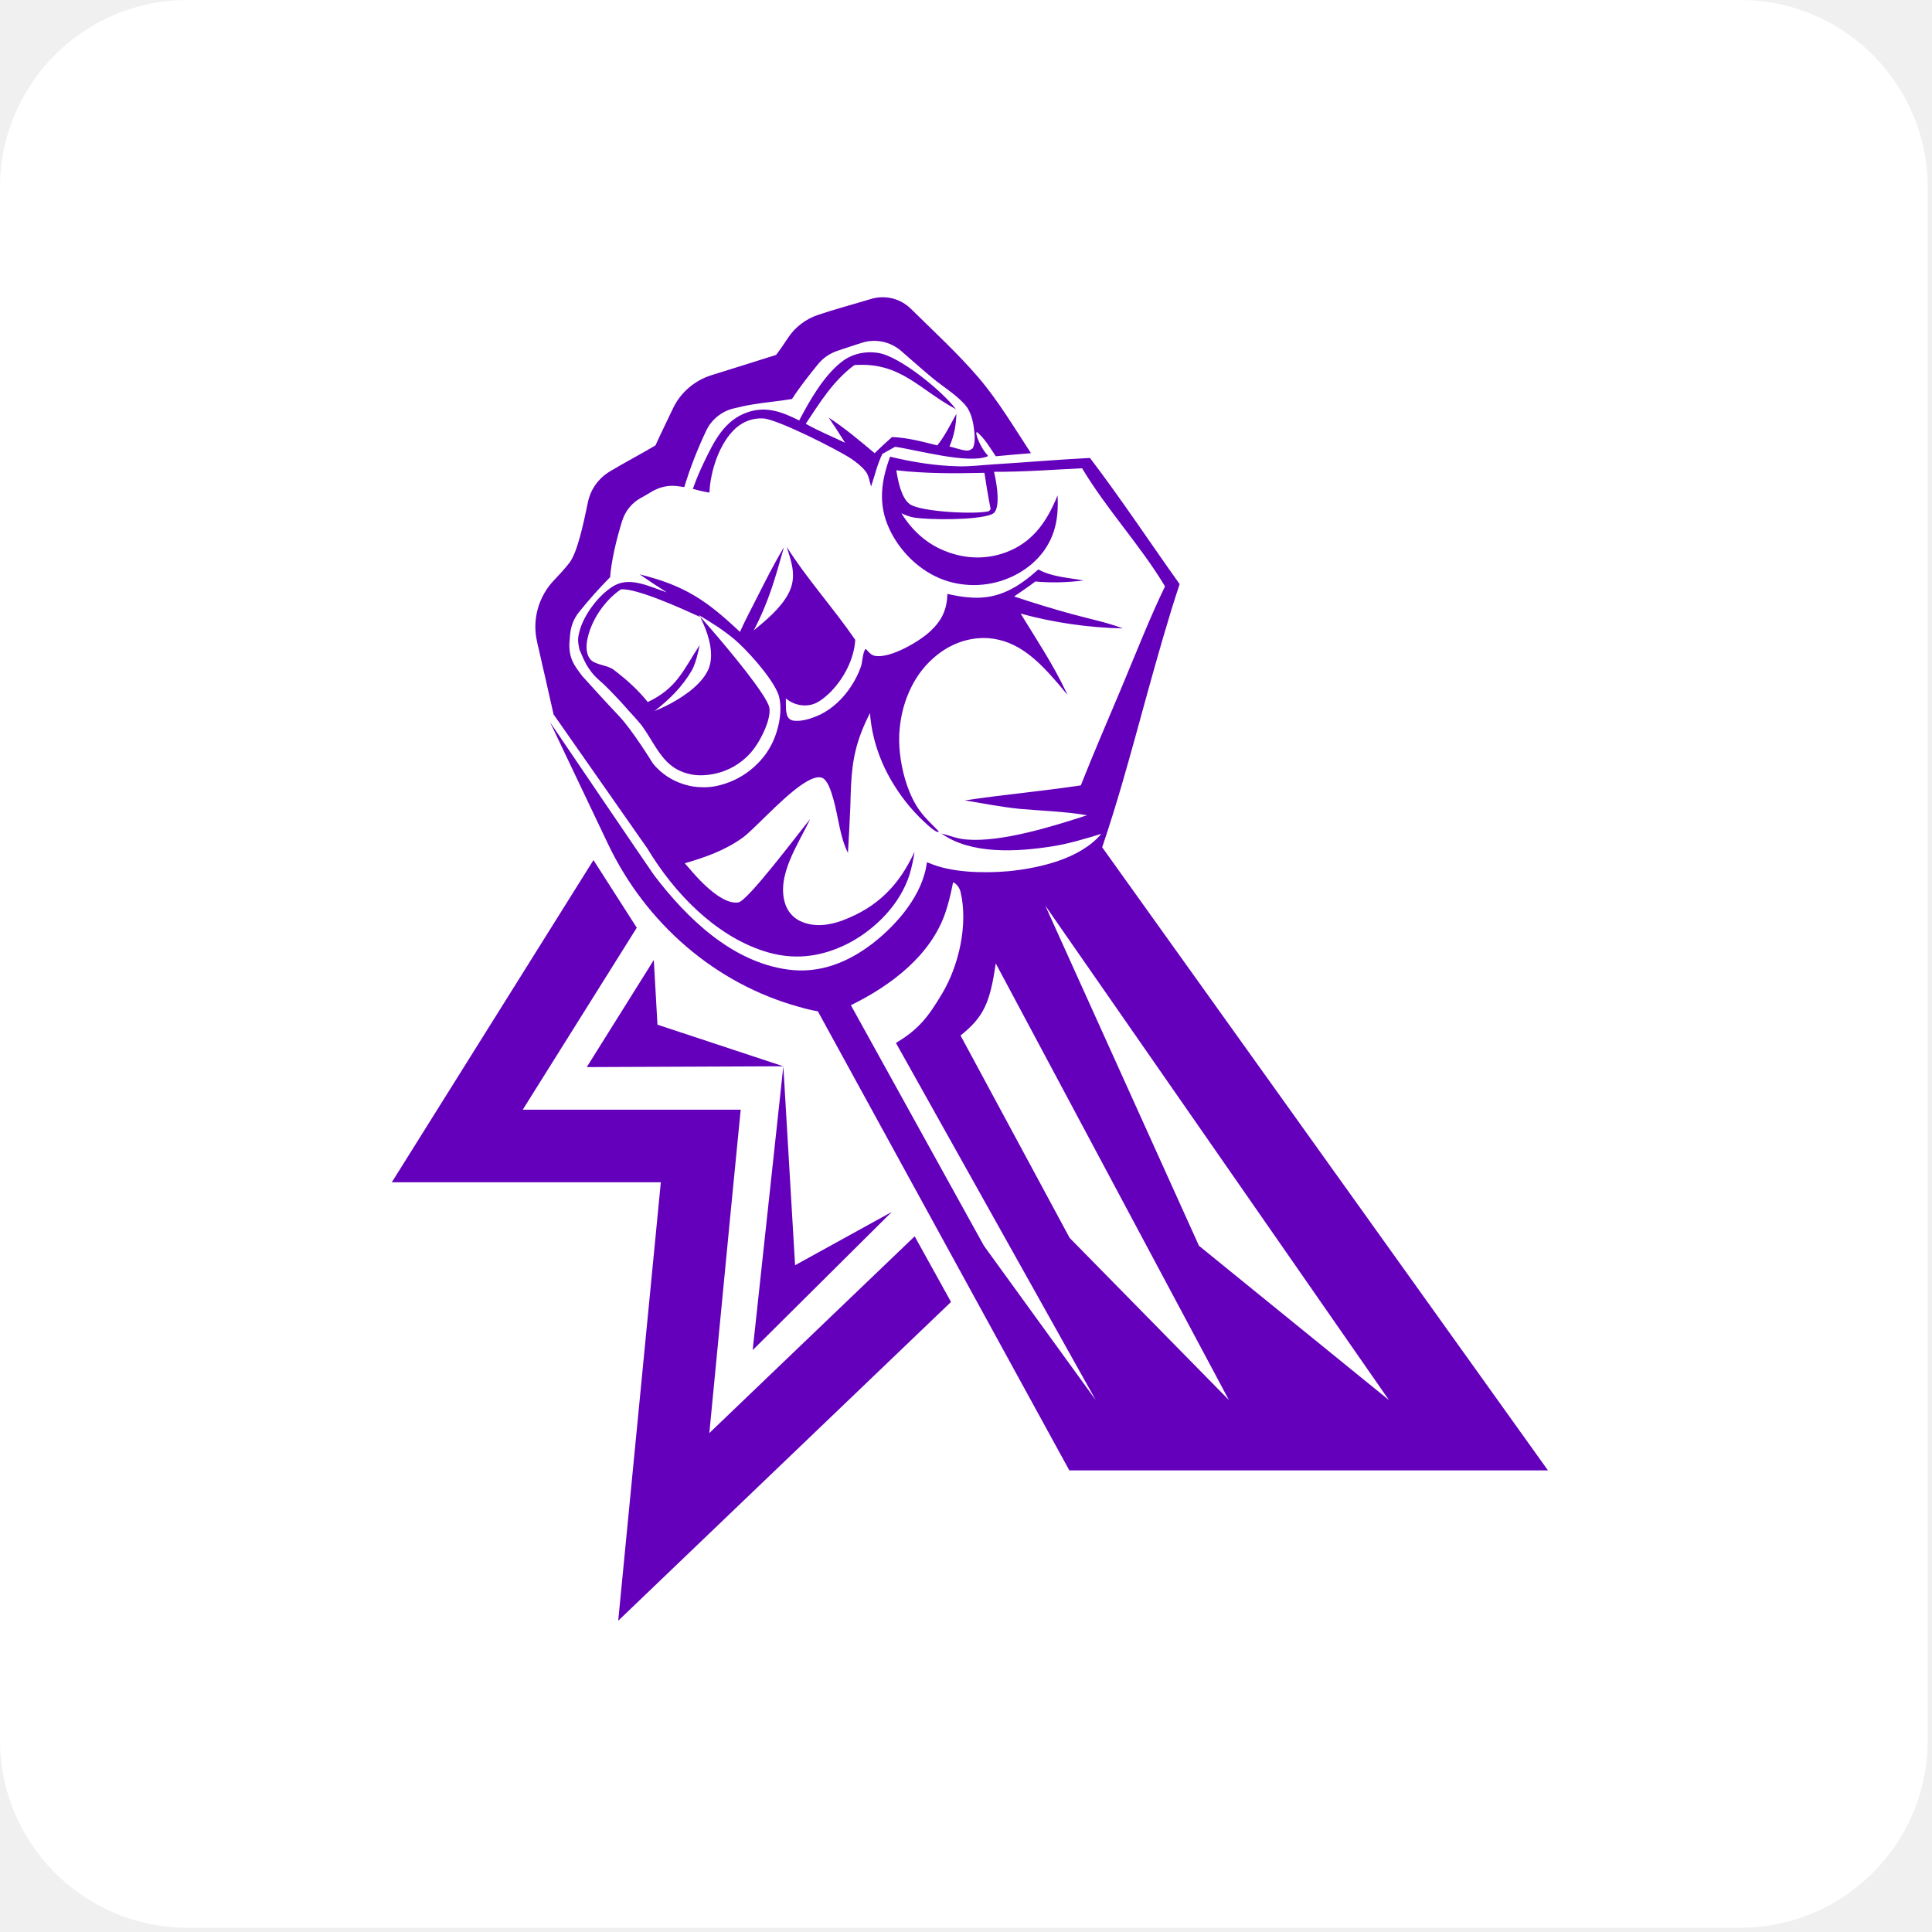
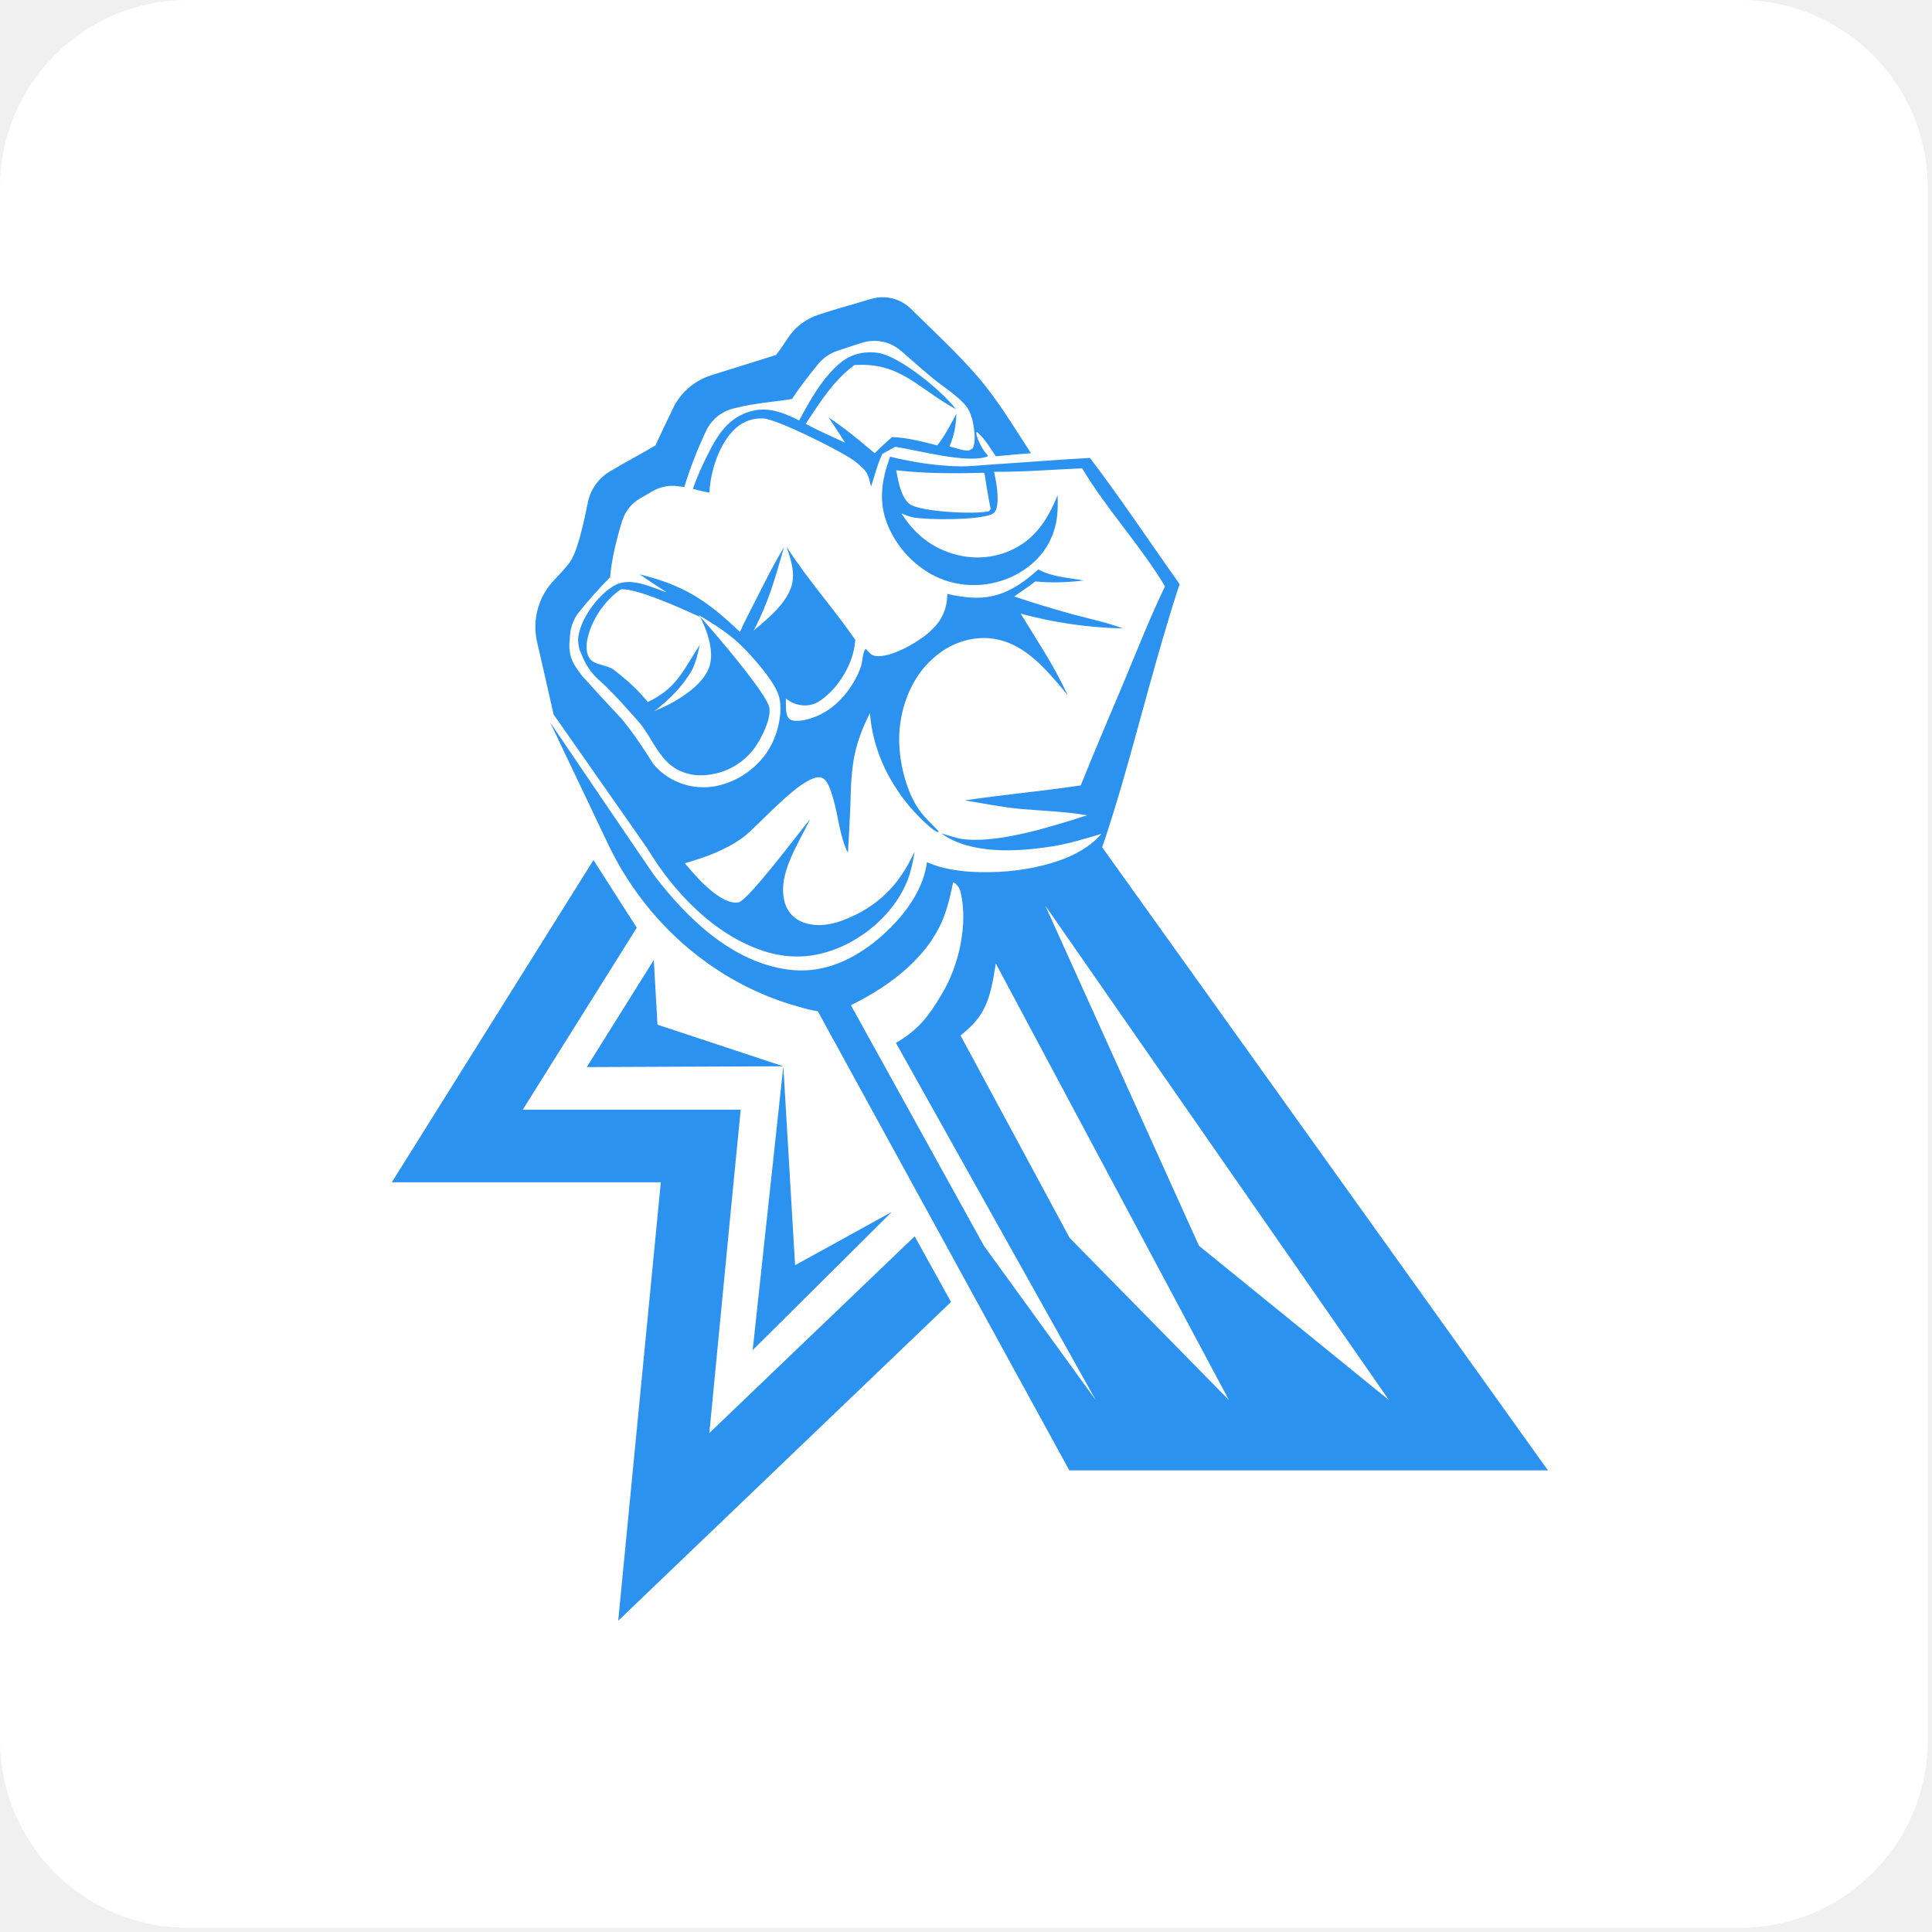
<svg xmlns="http://www.w3.org/2000/svg" width="143" height="143" viewBox="0 0 143 143" fill="none">
  <rect width="142.684" height="142.684" rx="13.88" fill="white" />
-   <path d="M52.503 106.069L54.102 89.496L54.824 82.137H38.691L47.132 68.666L43.926 63.66L29 87.508H48.912L45.758 119.961L70.391 96.366L67.701 91.508L52.503 106.069Z" fill="#6400BC" />
-   <path d="M39.836 47.864C39.96 48.417 40.036 48.741 40.076 48.922C40.088 48.942 40.096 48.986 40.096 49.026C40.181 49.371 40.409 50.365 40.974 52.878L47.924 62.814C49.892 66.092 52.906 69.198 56.465 70.373C58.662 71.106 60.738 70.874 62.798 69.82C64.806 68.773 66.641 66.91 67.331 64.709C67.487 64.164 67.615 63.599 67.688 63.046C66.557 65.515 64.954 67.15 62.369 68.124C61.363 68.501 60.233 68.649 59.227 68.176C58.702 67.928 58.293 67.451 58.117 66.898C57.439 64.79 59.111 62.465 59.96 60.629C59.154 61.603 55.355 66.681 54.654 66.793C53.692 66.95 52.465 65.82 51.836 65.182C51.439 64.773 51.062 64.333 50.686 63.896C52.205 63.455 53.627 62.954 54.926 62.032C55.732 61.479 57.712 59.226 59.259 58.136C59.92 57.675 60.493 57.415 60.87 57.583C61.046 57.655 61.195 57.876 61.331 58.136C61.499 58.493 61.623 58.942 61.696 59.194C62.06 60.493 62.157 61.916 62.762 63.13C62.834 61.988 62.886 60.858 62.938 59.727C62.95 59.15 62.97 58.629 62.99 58.136C63.094 56.232 63.347 54.838 64.393 52.778C64.529 54.681 65.179 56.525 66.193 58.136C66.894 59.267 67.764 60.281 68.758 61.15C68.946 61.319 69.123 61.455 69.355 61.579L69.503 61.559C69.01 61.026 68.509 60.605 68.08 60.008C67.692 59.475 67.379 58.826 67.138 58.132C66.71 56.898 66.509 55.503 66.561 54.353C66.614 53.263 66.854 52.176 67.295 51.19C67.712 50.248 68.301 49.399 69.074 48.721C70.193 47.715 71.62 47.142 73.135 47.234C75.375 47.391 76.902 48.962 78.285 50.565C78.461 50.773 78.642 50.982 78.81 51.194C78.882 51.267 78.946 51.351 79.018 51.435C78.978 51.351 78.946 51.267 78.902 51.194C77.94 49.162 76.714 47.331 75.543 45.415C77.96 46.084 80.602 46.461 83.111 46.513C81.916 46.064 80.618 45.8 79.395 45.467C77.94 45.07 76.497 44.629 75.062 44.148C75.587 43.783 76.129 43.427 76.633 43.038C77.816 43.154 79.022 43.11 80.205 42.966C79.106 42.757 77.84 42.705 76.854 42.148C75.399 43.447 73.956 44.357 71.924 44.232C71.319 44.2 70.722 44.096 70.124 43.96C70.084 45.134 69.716 45.928 68.846 46.733C68.04 47.487 65.948 48.713 64.814 48.553C64.529 48.513 64.405 48.377 64.229 48.188L64.144 48.092L64.08 48.028C63.872 48.184 63.828 48.982 63.744 49.275C63.523 49.936 63.167 50.593 62.718 51.19C62.1 52.008 61.295 52.677 60.385 53.034C59.892 53.234 59.267 53.411 58.73 53.339C58.573 53.319 58.417 53.234 58.333 53.098C58.112 52.761 58.185 52.092 58.165 51.695C58.834 52.256 59.796 52.393 60.549 51.956C60.822 51.8 61.082 51.591 61.347 51.339C61.399 51.298 61.451 51.242 61.503 51.19C62.489 50.176 63.219 48.749 63.303 47.359C61.724 45.054 59.68 42.785 58.225 40.469C58.614 41.671 58.998 42.749 58.341 43.964C57.756 45.042 56.718 45.892 55.788 46.665C56.93 44.469 57.367 42.813 58.028 40.501C57.263 41.767 56.614 43.078 55.944 44.397C55.547 45.182 55.127 45.968 54.77 46.773C52.301 44.441 50.686 43.339 47.347 42.513C48.008 42.974 48.678 43.415 49.355 43.844C48.173 43.467 46.698 42.669 45.491 43.331C44.361 43.96 43.199 45.499 42.886 46.753C42.75 47.279 42.762 47.455 42.886 48.072L43.139 48.657C43.724 49.964 44.313 50.269 44.814 50.773C45.191 51.138 45.932 51.916 46.289 52.325C46.573 52.661 46.886 52.974 47.166 53.306C47.335 53.495 47.503 53.695 47.648 53.912C48.285 54.822 48.81 55.996 49.712 56.685C50.225 57.082 50.83 57.291 51.471 57.367C51.828 57.399 52.193 57.387 52.549 57.335C53.575 57.186 54.485 56.749 55.219 56.068C55.459 55.848 55.68 55.595 55.88 55.315C56.361 54.645 57.082 53.222 56.946 52.385C56.906 52.144 56.662 51.715 56.309 51.19C55.074 49.359 52.437 46.312 51.704 45.515C52.605 46.04 53.555 46.645 54.353 47.315C55.223 48.048 56.97 49.964 57.523 51.186C57.575 51.303 57.62 51.407 57.648 51.511C57.972 52.673 57.583 54.297 56.986 55.323C56.682 55.868 56.285 56.337 55.836 56.745C55.123 57.395 54.257 57.864 53.315 58.108C52.782 58.256 52.237 58.297 51.704 58.256C51.704 58.256 49.684 58.216 48.313 56.489C48.313 56.489 46.806 54.028 45.792 52.97C44.914 52.048 43.487 50.477 43.135 50.08C43.122 50.08 43.122 50.068 43.114 50.068L42.718 49.523C42.453 49.158 42.253 48.745 42.185 48.3C42.145 48.056 42.133 47.828 42.145 47.587L42.197 46.97C42.249 46.373 42.461 45.8 42.834 45.335C43.559 44.421 44.341 43.551 45.158 42.721C45.243 41.555 45.623 39.908 46.052 38.549C46.277 37.84 46.75 37.234 47.403 36.874C47.66 36.729 47.924 36.581 48.185 36.421C48.778 36.056 49.471 35.884 50.164 35.984L50.65 36.052C51.078 34.637 51.636 33.214 52.281 31.856C52.678 31.038 53.423 30.441 54.301 30.232C54.762 30.116 55.231 30.012 55.692 29.94C56.666 29.771 57.648 29.699 58.621 29.531C59.207 28.629 59.876 27.783 60.557 26.946C60.934 26.481 61.447 26.144 62.016 25.956C62.614 25.759 63.203 25.555 63.804 25.367C64.798 25.054 65.896 25.282 66.694 25.972C67.459 26.633 68.213 27.311 68.998 27.96C69.796 28.629 70.842 29.246 71.499 30.044C71.836 30.461 72.012 31.122 72.076 31.635C72.141 32.108 72.213 32.745 72.004 33.174C71.828 33.298 71.72 33.375 71.491 33.343C71.094 33.303 70.666 33.134 70.277 33.05C70.633 32.2 70.75 31.543 70.79 30.633C70.349 31.419 69.94 32.264 69.375 32.966C68.285 32.693 67.167 32.389 66.024 32.349C65.583 32.737 65.155 33.134 64.738 33.543C63.627 32.613 62.549 31.699 61.335 30.906C61.752 31.523 62.161 32.14 62.549 32.769C61.587 32.309 60.569 31.892 59.639 31.367C60.698 29.775 61.68 28.172 63.239 27.022C66.65 26.781 67.98 28.79 70.754 30.288C69.78 28.982 66.597 26.353 64.986 26.12C64.012 25.972 63.018 26.192 62.245 26.822C60.938 27.868 59.92 29.659 59.154 31.122C57.94 30.517 56.77 30.044 55.395 30.493C53.615 31.07 52.85 32.669 52.088 34.252C51.784 34.882 51.511 35.531 51.283 36.188C51.692 36.292 52.088 36.397 52.509 36.461C52.581 34.858 53.251 32.765 54.477 31.675C55.054 31.174 55.764 30.922 56.517 30.974C57.607 31.066 61.896 33.234 62.966 33.928C63.355 34.188 63.764 34.505 64.056 34.87C64.297 35.162 64.369 35.643 64.473 36.012C64.746 35.214 64.934 34.357 65.311 33.595L66.253 33.07C67.852 33.298 71.656 34.365 73.103 33.775C73.111 33.735 73.106 33.747 73.115 33.703C72.802 33.435 72.285 32.489 72.261 32.036L72.301 31.972C72.866 32.413 73.307 33.186 73.704 33.771C74.573 33.687 75.443 33.615 76.309 33.543C75.074 31.659 73.88 29.647 72.413 27.932C70.874 26.14 69.115 24.529 67.431 22.866C66.658 22.092 65.503 21.808 64.457 22.132C63.155 22.525 61.82 22.878 60.537 23.311C59.627 23.619 58.842 24.22 58.313 25.026C58.032 25.455 57.748 25.872 57.447 26.268C55.844 26.781 54.245 27.274 52.642 27.775C51.395 28.172 50.361 29.062 49.804 30.244C49.375 31.154 48.926 32.056 48.517 32.966C47.639 33.499 46.265 34.216 45.139 34.894C44.309 35.395 43.716 36.208 43.519 37.158C43.183 38.773 42.742 40.886 42.133 41.675C41.796 42.104 41.419 42.513 41.042 42.91C39.86 44.124 39.367 45.864 39.756 47.515C39.776 47.639 39.808 47.755 39.828 47.86L39.836 47.864ZM51.824 45.655C51.908 45.824 51.98 45.98 52.052 46.148C52.481 47.11 52.87 48.473 52.449 49.499C52.189 50.128 51.651 50.693 51.014 51.194C50.962 51.226 50.91 51.266 50.846 51.31C50.072 51.888 49.171 52.337 48.449 52.629C49.591 51.727 50.489 50.85 51.223 49.595C51.515 49.01 51.651 48.381 51.788 47.743C50.561 49.627 50.1 50.938 47.944 51.964C47.211 51.042 46.373 50.3 45.431 49.579C44.95 49.214 44.092 49.234 43.704 48.813C43.391 48.457 43.379 47.884 43.451 47.443C43.712 45.956 44.73 44.461 45.952 43.623C47.102 43.507 50.609 45.11 51.816 45.663L51.824 45.655Z" fill="#6400BC" />
-   <path d="M66.004 89.704L58.849 93.647L57.98 78.922L55.711 99.932L66.004 89.704Z" fill="#6400BC" />
-   <path d="M48.392 71.055L43.43 78.983L57.975 78.922L48.664 75.844L48.392 71.055Z" fill="#6400BC" />
-   <path d="M81.585 62.697C82.098 61.19 82.57 59.663 83.019 58.131C83.689 55.827 84.318 53.506 84.955 51.19C85.697 48.52 86.442 45.863 87.312 43.234C85.104 40.135 82.979 36.921 80.675 33.895C78.31 34.019 75.941 34.22 73.576 34.368C72.699 34.42 71.829 34.536 70.947 34.516C69.22 34.476 67.544 34.203 65.881 33.803C65.212 35.634 64.979 37.33 65.829 39.154C66.615 40.841 68.102 42.296 69.881 42.933C71.536 43.51 73.356 43.414 74.947 42.66C76.35 41.991 77.46 40.893 77.973 39.406C78.286 38.496 78.318 37.626 78.278 36.664C77.544 38.476 76.57 39.983 74.719 40.777C73.168 41.438 71.484 41.406 69.933 40.777C68.55 40.224 67.504 39.25 66.719 37.991C67.011 38.127 67.316 38.244 67.629 38.304C68.811 38.492 72.286 38.504 73.364 38.083C73.585 37.991 73.669 37.883 73.741 37.675C73.981 36.961 73.741 35.642 73.573 34.921C75.769 34.933 77.905 34.765 80.094 34.66C81.913 37.707 84.406 40.356 86.23 43.402C85.112 45.715 84.166 48.135 83.172 50.508C83.08 50.729 82.983 50.957 82.887 51.19C81.913 53.494 80.919 55.807 79.997 58.131C77.152 58.56 74.27 58.813 71.412 59.242C72.775 59.47 74.134 59.735 75.496 59.871C77.152 60.019 78.827 60.059 80.458 60.344C77.957 61.15 74.126 62.364 71.508 62.136C70.839 62.083 70.314 61.851 69.677 61.687C71.853 63.266 75.32 63.049 77.853 62.648C79.088 62.46 80.314 62.083 81.516 61.719C79.965 63.57 76.919 64.264 74.639 64.484C72.871 64.641 70.442 64.6 68.787 63.887C68.747 63.867 68.715 63.855 68.671 63.847C68.659 63.835 68.639 63.827 68.607 63.815C68.322 66.18 66.462 68.36 64.651 69.783C62.807 71.218 60.683 72.087 58.326 71.763C54.182 71.21 50.843 67.971 48.414 64.781C48.078 64.32 41.035 53.927 40.719 53.466L45.019 62.5C47.805 68.332 52.923 72.813 59.152 74.528C59.412 74.6 59.677 74.677 59.949 74.737C60.138 74.777 60.338 74.821 60.534 74.853L79.148 108.833H114.575L81.577 62.709L81.585 62.697ZM73.2 37.835C72.226 38.095 68.154 37.887 67.348 37.322C66.699 36.861 66.458 35.542 66.342 34.809C68.53 35.061 70.667 35.049 72.863 34.997C72.999 35.899 73.148 36.797 73.324 37.678C73.304 37.731 73.228 37.795 73.2 37.835ZM77.376 67.041L102.807 103.631L88.743 92.208L77.372 67.041H77.376ZM62.983 74.4C65.913 72.965 68.931 70.717 69.997 67.482C70.166 66.969 70.342 66.344 70.546 65.302C70.823 65.422 71.027 65.723 71.096 66.015C71.673 68.4 70.971 71.49 69.725 73.554C68.719 75.242 68.009 76.188 66.314 77.194L81.104 103.631L72.827 92.208L62.979 74.4H62.983ZM79.172 91.626L71.096 76.644C72.851 75.242 73.272 74.188 73.705 71.314L90.963 103.631L79.172 91.626Z" fill="#6400BC" />
+   <path d="M52.503 106.069L54.102 89.496L54.824 82.137H38.691L47.132 68.666L43.926 63.66L29 87.508H48.912L45.758 119.961L70.391 96.366L67.701 91.508L52.503 106.069Z" fill="#2C92F0" />
+   <path d="M39.836 47.864C39.96 48.417 40.036 48.741 40.076 48.922C40.088 48.942 40.096 48.986 40.096 49.026C40.181 49.371 40.409 50.365 40.974 52.878L47.924 62.814C49.892 66.092 52.906 69.198 56.465 70.373C58.662 71.106 60.738 70.874 62.798 69.82C64.806 68.773 66.641 66.91 67.331 64.709C67.487 64.164 67.615 63.599 67.688 63.046C66.557 65.515 64.954 67.15 62.369 68.124C61.363 68.501 60.233 68.649 59.227 68.176C58.702 67.928 58.293 67.451 58.117 66.898C57.439 64.79 59.111 62.465 59.96 60.629C59.154 61.603 55.355 66.681 54.654 66.793C53.692 66.95 52.465 65.82 51.836 65.182C51.439 64.773 51.062 64.333 50.686 63.896C52.205 63.455 53.627 62.954 54.926 62.032C55.732 61.479 57.712 59.226 59.259 58.136C59.92 57.675 60.493 57.415 60.87 57.583C61.046 57.655 61.195 57.876 61.331 58.136C61.499 58.493 61.623 58.942 61.696 59.194C62.06 60.493 62.157 61.916 62.762 63.13C62.834 61.988 62.886 60.858 62.938 59.727C62.95 59.15 62.97 58.629 62.99 58.136C63.094 56.232 63.347 54.838 64.393 52.778C64.529 54.681 65.179 56.525 66.193 58.136C66.894 59.267 67.764 60.281 68.758 61.15C68.946 61.319 69.123 61.455 69.355 61.579L69.503 61.559C69.01 61.026 68.509 60.605 68.08 60.008C67.692 59.475 67.379 58.826 67.138 58.132C66.71 56.898 66.509 55.503 66.561 54.353C66.614 53.263 66.854 52.176 67.295 51.19C67.712 50.248 68.301 49.399 69.074 48.721C70.193 47.715 71.62 47.142 73.135 47.234C75.375 47.391 76.902 48.962 78.285 50.565C78.461 50.773 78.642 50.982 78.81 51.194C78.882 51.267 78.946 51.351 79.018 51.435C78.978 51.351 78.946 51.267 78.902 51.194C77.94 49.162 76.714 47.331 75.543 45.415C77.96 46.084 80.602 46.461 83.111 46.513C81.916 46.064 80.618 45.8 79.395 45.467C77.94 45.07 76.497 44.629 75.062 44.148C75.587 43.783 76.129 43.427 76.633 43.038C77.816 43.154 79.022 43.11 80.205 42.966C79.106 42.757 77.84 42.705 76.854 42.148C75.399 43.447 73.956 44.357 71.924 44.232C71.319 44.2 70.722 44.096 70.124 43.96C70.084 45.134 69.716 45.928 68.846 46.733C68.04 47.487 65.948 48.713 64.814 48.553C64.529 48.513 64.405 48.377 64.229 48.188L64.144 48.092L64.08 48.028C63.872 48.184 63.828 48.982 63.744 49.275C63.523 49.936 63.167 50.593 62.718 51.19C62.1 52.008 61.295 52.677 60.385 53.034C59.892 53.234 59.267 53.411 58.73 53.339C58.573 53.319 58.417 53.234 58.333 53.098C58.112 52.761 58.185 52.092 58.165 51.695C58.834 52.256 59.796 52.393 60.549 51.956C60.822 51.8 61.082 51.591 61.347 51.339C61.399 51.298 61.451 51.242 61.503 51.19C62.489 50.176 63.219 48.749 63.303 47.359C61.724 45.054 59.68 42.785 58.225 40.469C58.614 41.671 58.998 42.749 58.341 43.964C57.756 45.042 56.718 45.892 55.788 46.665C56.93 44.469 57.367 42.813 58.028 40.501C57.263 41.767 56.614 43.078 55.944 44.397C55.547 45.182 55.127 45.968 54.77 46.773C52.301 44.441 50.686 43.339 47.347 42.513C48.008 42.974 48.678 43.415 49.355 43.844C48.173 43.467 46.698 42.669 45.491 43.331C44.361 43.96 43.199 45.499 42.886 46.753C42.75 47.279 42.762 47.455 42.886 48.072L43.139 48.657C43.724 49.964 44.313 50.269 44.814 50.773C45.191 51.138 45.932 51.916 46.289 52.325C46.573 52.661 46.886 52.974 47.166 53.306C47.335 53.495 47.503 53.695 47.648 53.912C48.285 54.822 48.81 55.996 49.712 56.685C50.225 57.082 50.83 57.291 51.471 57.367C51.828 57.399 52.193 57.387 52.549 57.335C53.575 57.186 54.485 56.749 55.219 56.068C55.459 55.848 55.68 55.595 55.88 55.315C56.361 54.645 57.082 53.222 56.946 52.385C56.906 52.144 56.662 51.715 56.309 51.19C55.074 49.359 52.437 46.312 51.704 45.515C52.605 46.04 53.555 46.645 54.353 47.315C55.223 48.048 56.97 49.964 57.523 51.186C57.575 51.303 57.62 51.407 57.648 51.511C57.972 52.673 57.583 54.297 56.986 55.323C56.682 55.868 56.285 56.337 55.836 56.745C55.123 57.395 54.257 57.864 53.315 58.108C52.782 58.256 52.237 58.297 51.704 58.256C51.704 58.256 49.684 58.216 48.313 56.489C48.313 56.489 46.806 54.028 45.792 52.97C44.914 52.048 43.487 50.477 43.135 50.08C43.122 50.08 43.122 50.068 43.114 50.068L42.718 49.523C42.453 49.158 42.253 48.745 42.185 48.3C42.145 48.056 42.133 47.828 42.145 47.587L42.197 46.97C42.249 46.373 42.461 45.8 42.834 45.335C43.559 44.421 44.341 43.551 45.158 42.721C45.243 41.555 45.623 39.908 46.052 38.549C46.277 37.84 46.75 37.234 47.403 36.874C47.66 36.729 47.924 36.581 48.185 36.421C48.778 36.056 49.471 35.884 50.164 35.984L50.65 36.052C51.078 34.637 51.636 33.214 52.281 31.856C52.678 31.038 53.423 30.441 54.301 30.232C54.762 30.116 55.231 30.012 55.692 29.94C56.666 29.771 57.648 29.699 58.621 29.531C59.207 28.629 59.876 27.783 60.557 26.946C60.934 26.481 61.447 26.144 62.016 25.956C62.614 25.759 63.203 25.555 63.804 25.367C64.798 25.054 65.896 25.282 66.694 25.972C67.459 26.633 68.213 27.311 68.998 27.96C69.796 28.629 70.842 29.246 71.499 30.044C71.836 30.461 72.012 31.122 72.076 31.635C72.141 32.108 72.213 32.745 72.004 33.174C71.828 33.298 71.72 33.375 71.491 33.343C71.094 33.303 70.666 33.134 70.277 33.05C70.633 32.2 70.75 31.543 70.79 30.633C70.349 31.419 69.94 32.264 69.375 32.966C68.285 32.693 67.167 32.389 66.024 32.349C65.583 32.737 65.155 33.134 64.738 33.543C63.627 32.613 62.549 31.699 61.335 30.906C61.752 31.523 62.161 32.14 62.549 32.769C61.587 32.309 60.569 31.892 59.639 31.367C60.698 29.775 61.68 28.172 63.239 27.022C66.65 26.781 67.98 28.79 70.754 30.288C69.78 28.982 66.597 26.353 64.986 26.12C64.012 25.972 63.018 26.192 62.245 26.822C60.938 27.868 59.92 29.659 59.154 31.122C57.94 30.517 56.77 30.044 55.395 30.493C53.615 31.07 52.85 32.669 52.088 34.252C51.784 34.882 51.511 35.531 51.283 36.188C51.692 36.292 52.088 36.397 52.509 36.461C52.581 34.858 53.251 32.765 54.477 31.675C55.054 31.174 55.764 30.922 56.517 30.974C57.607 31.066 61.896 33.234 62.966 33.928C63.355 34.188 63.764 34.505 64.056 34.87C64.297 35.162 64.369 35.643 64.473 36.012C64.746 35.214 64.934 34.357 65.311 33.595L66.253 33.07C67.852 33.298 71.656 34.365 73.103 33.775C73.111 33.735 73.106 33.747 73.115 33.703C72.802 33.435 72.285 32.489 72.261 32.036L72.301 31.972C72.866 32.413 73.307 33.186 73.704 33.771C74.573 33.687 75.443 33.615 76.309 33.543C75.074 31.659 73.88 29.647 72.413 27.932C70.874 26.14 69.115 24.529 67.431 22.866C66.658 22.092 65.503 21.808 64.457 22.132C63.155 22.525 61.82 22.878 60.537 23.311C59.627 23.619 58.842 24.22 58.313 25.026C58.032 25.455 57.748 25.872 57.447 26.268C55.844 26.781 54.245 27.274 52.642 27.775C51.395 28.172 50.361 29.062 49.804 30.244C49.375 31.154 48.926 32.056 48.517 32.966C47.639 33.499 46.265 34.216 45.139 34.894C44.309 35.395 43.716 36.208 43.519 37.158C43.183 38.773 42.742 40.886 42.133 41.675C41.796 42.104 41.419 42.513 41.042 42.91C39.86 44.124 39.367 45.864 39.756 47.515C39.776 47.639 39.808 47.755 39.828 47.86L39.836 47.864ZM51.824 45.655C51.908 45.824 51.98 45.98 52.052 46.148C52.481 47.11 52.87 48.473 52.449 49.499C52.189 50.128 51.651 50.693 51.014 51.194C50.962 51.226 50.91 51.266 50.846 51.31C50.072 51.888 49.171 52.337 48.449 52.629C49.591 51.727 50.489 50.85 51.223 49.595C51.515 49.01 51.651 48.381 51.788 47.743C50.561 49.627 50.1 50.938 47.944 51.964C47.211 51.042 46.373 50.3 45.431 49.579C44.95 49.214 44.092 49.234 43.704 48.813C43.391 48.457 43.379 47.884 43.451 47.443C43.712 45.956 44.73 44.461 45.952 43.623C47.102 43.507 50.609 45.11 51.816 45.663L51.824 45.655Z" fill="#2C92F0" />
+   <path d="M66.004 89.704L58.849 93.647L57.98 78.922L55.711 99.932L66.004 89.704Z" fill="#2C92F0" />
+   <path d="M48.392 71.055L43.43 78.983L57.975 78.922L48.664 75.844L48.392 71.055Z" fill="#2C92F0" />
+   <path d="M81.585 62.697C82.098 61.19 82.57 59.663 83.019 58.131C83.689 55.827 84.318 53.506 84.955 51.19C85.697 48.52 86.442 45.863 87.312 43.234C85.104 40.135 82.979 36.921 80.675 33.895C78.31 34.019 75.941 34.22 73.576 34.368C72.699 34.42 71.829 34.536 70.947 34.516C69.22 34.476 67.544 34.203 65.881 33.803C65.212 35.634 64.979 37.33 65.829 39.154C66.615 40.841 68.102 42.296 69.881 42.933C71.536 43.51 73.356 43.414 74.947 42.66C76.35 41.991 77.46 40.893 77.973 39.406C78.286 38.496 78.318 37.626 78.278 36.664C77.544 38.476 76.57 39.983 74.719 40.777C73.168 41.438 71.484 41.406 69.933 40.777C68.55 40.224 67.504 39.25 66.719 37.991C67.011 38.127 67.316 38.244 67.629 38.304C68.811 38.492 72.286 38.504 73.364 38.083C73.585 37.991 73.669 37.883 73.741 37.675C73.981 36.961 73.741 35.642 73.573 34.921C75.769 34.933 77.905 34.765 80.094 34.66C81.913 37.707 84.406 40.356 86.23 43.402C85.112 45.715 84.166 48.135 83.172 50.508C83.08 50.729 82.983 50.957 82.887 51.19C81.913 53.494 80.919 55.807 79.997 58.131C77.152 58.56 74.27 58.813 71.412 59.242C72.775 59.47 74.134 59.735 75.496 59.871C77.152 60.019 78.827 60.059 80.458 60.344C77.957 61.15 74.126 62.364 71.508 62.136C70.839 62.083 70.314 61.851 69.677 61.687C71.853 63.266 75.32 63.049 77.853 62.648C79.088 62.46 80.314 62.083 81.516 61.719C79.965 63.57 76.919 64.264 74.639 64.484C72.871 64.641 70.442 64.6 68.787 63.887C68.747 63.867 68.715 63.855 68.671 63.847C68.659 63.835 68.639 63.827 68.607 63.815C68.322 66.18 66.462 68.36 64.651 69.783C62.807 71.218 60.683 72.087 58.326 71.763C54.182 71.21 50.843 67.971 48.414 64.781C48.078 64.32 41.035 53.927 40.719 53.466L45.019 62.5C47.805 68.332 52.923 72.813 59.152 74.528C59.412 74.6 59.677 74.677 59.949 74.737C60.138 74.777 60.338 74.821 60.534 74.853L79.148 108.833H114.575L81.577 62.709L81.585 62.697ZM73.2 37.835C72.226 38.095 68.154 37.887 67.348 37.322C66.699 36.861 66.458 35.542 66.342 34.809C68.53 35.061 70.667 35.049 72.863 34.997C72.999 35.899 73.148 36.797 73.324 37.678C73.304 37.731 73.228 37.795 73.2 37.835ZM77.376 67.041L102.807 103.631L88.743 92.208L77.372 67.041H77.376ZM62.983 74.4C65.913 72.965 68.931 70.717 69.997 67.482C70.166 66.969 70.342 66.344 70.546 65.302C70.823 65.422 71.027 65.723 71.096 66.015C71.673 68.4 70.971 71.49 69.725 73.554C68.719 75.242 68.009 76.188 66.314 77.194L81.104 103.631L72.827 92.208L62.979 74.4H62.983ZM79.172 91.626L71.096 76.644C72.851 75.242 73.272 74.188 73.705 71.314L90.963 103.631L79.172 91.626Z" fill="#2C92F0" />
</svg>
